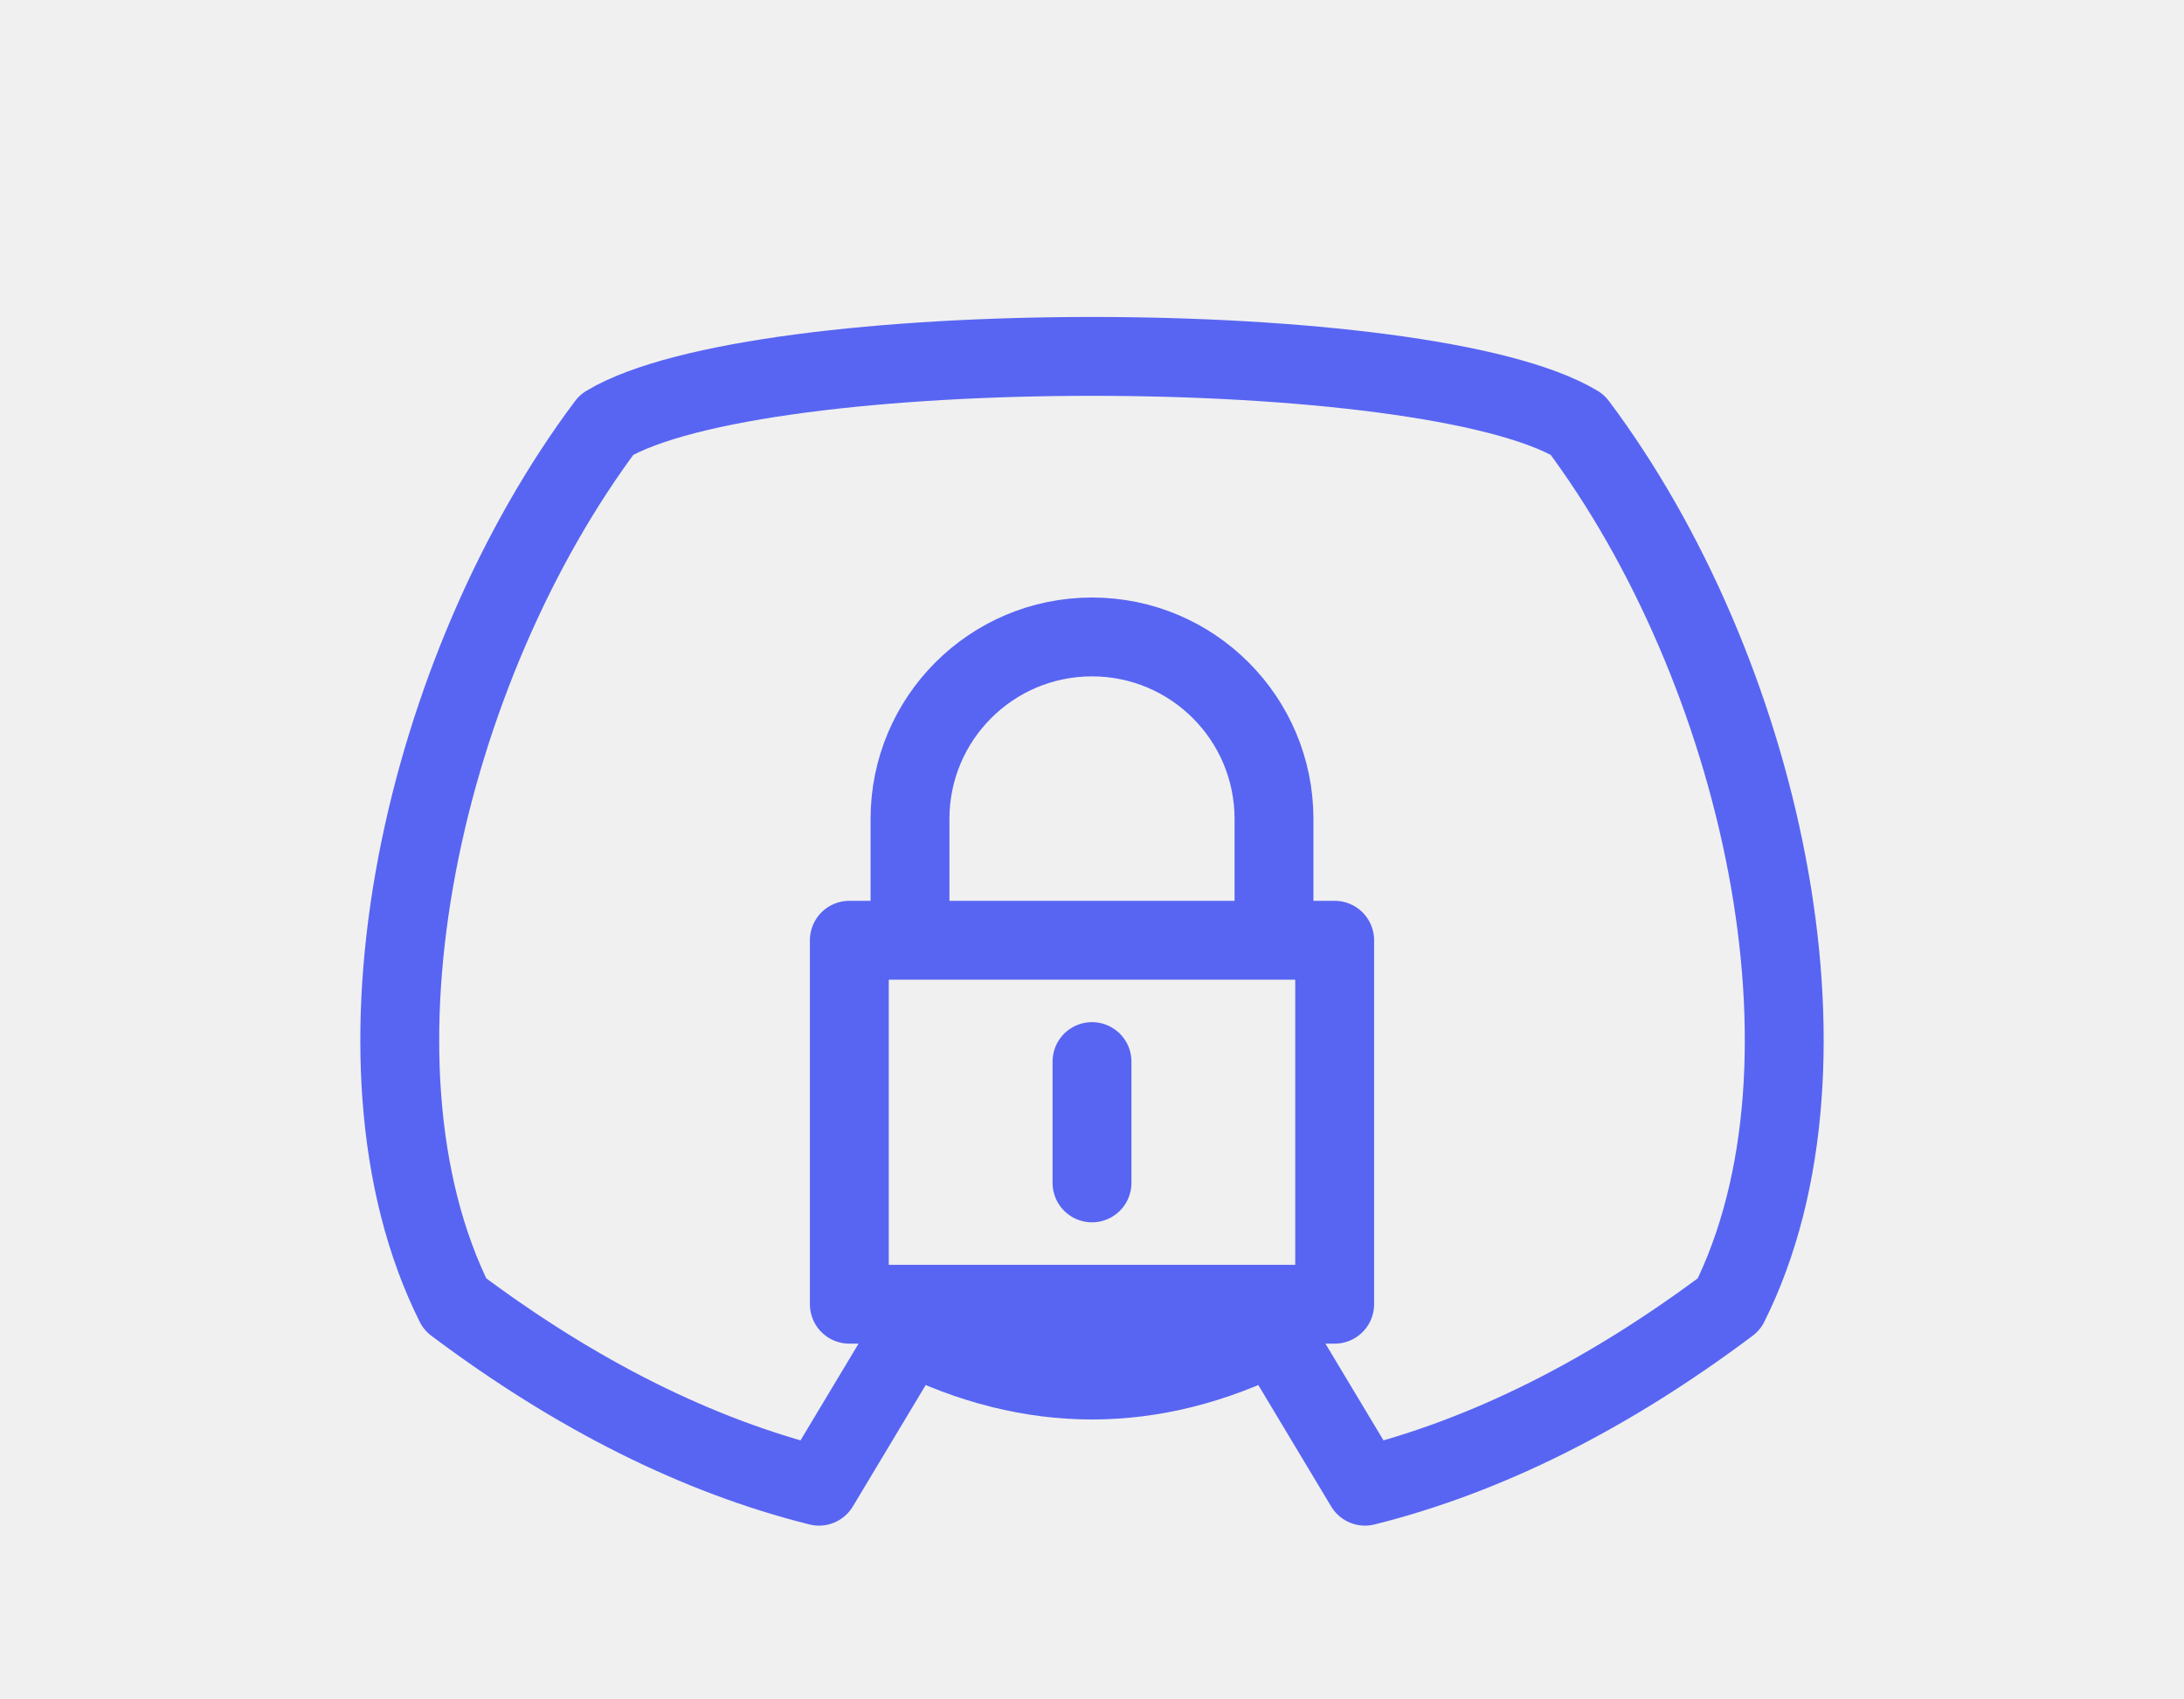
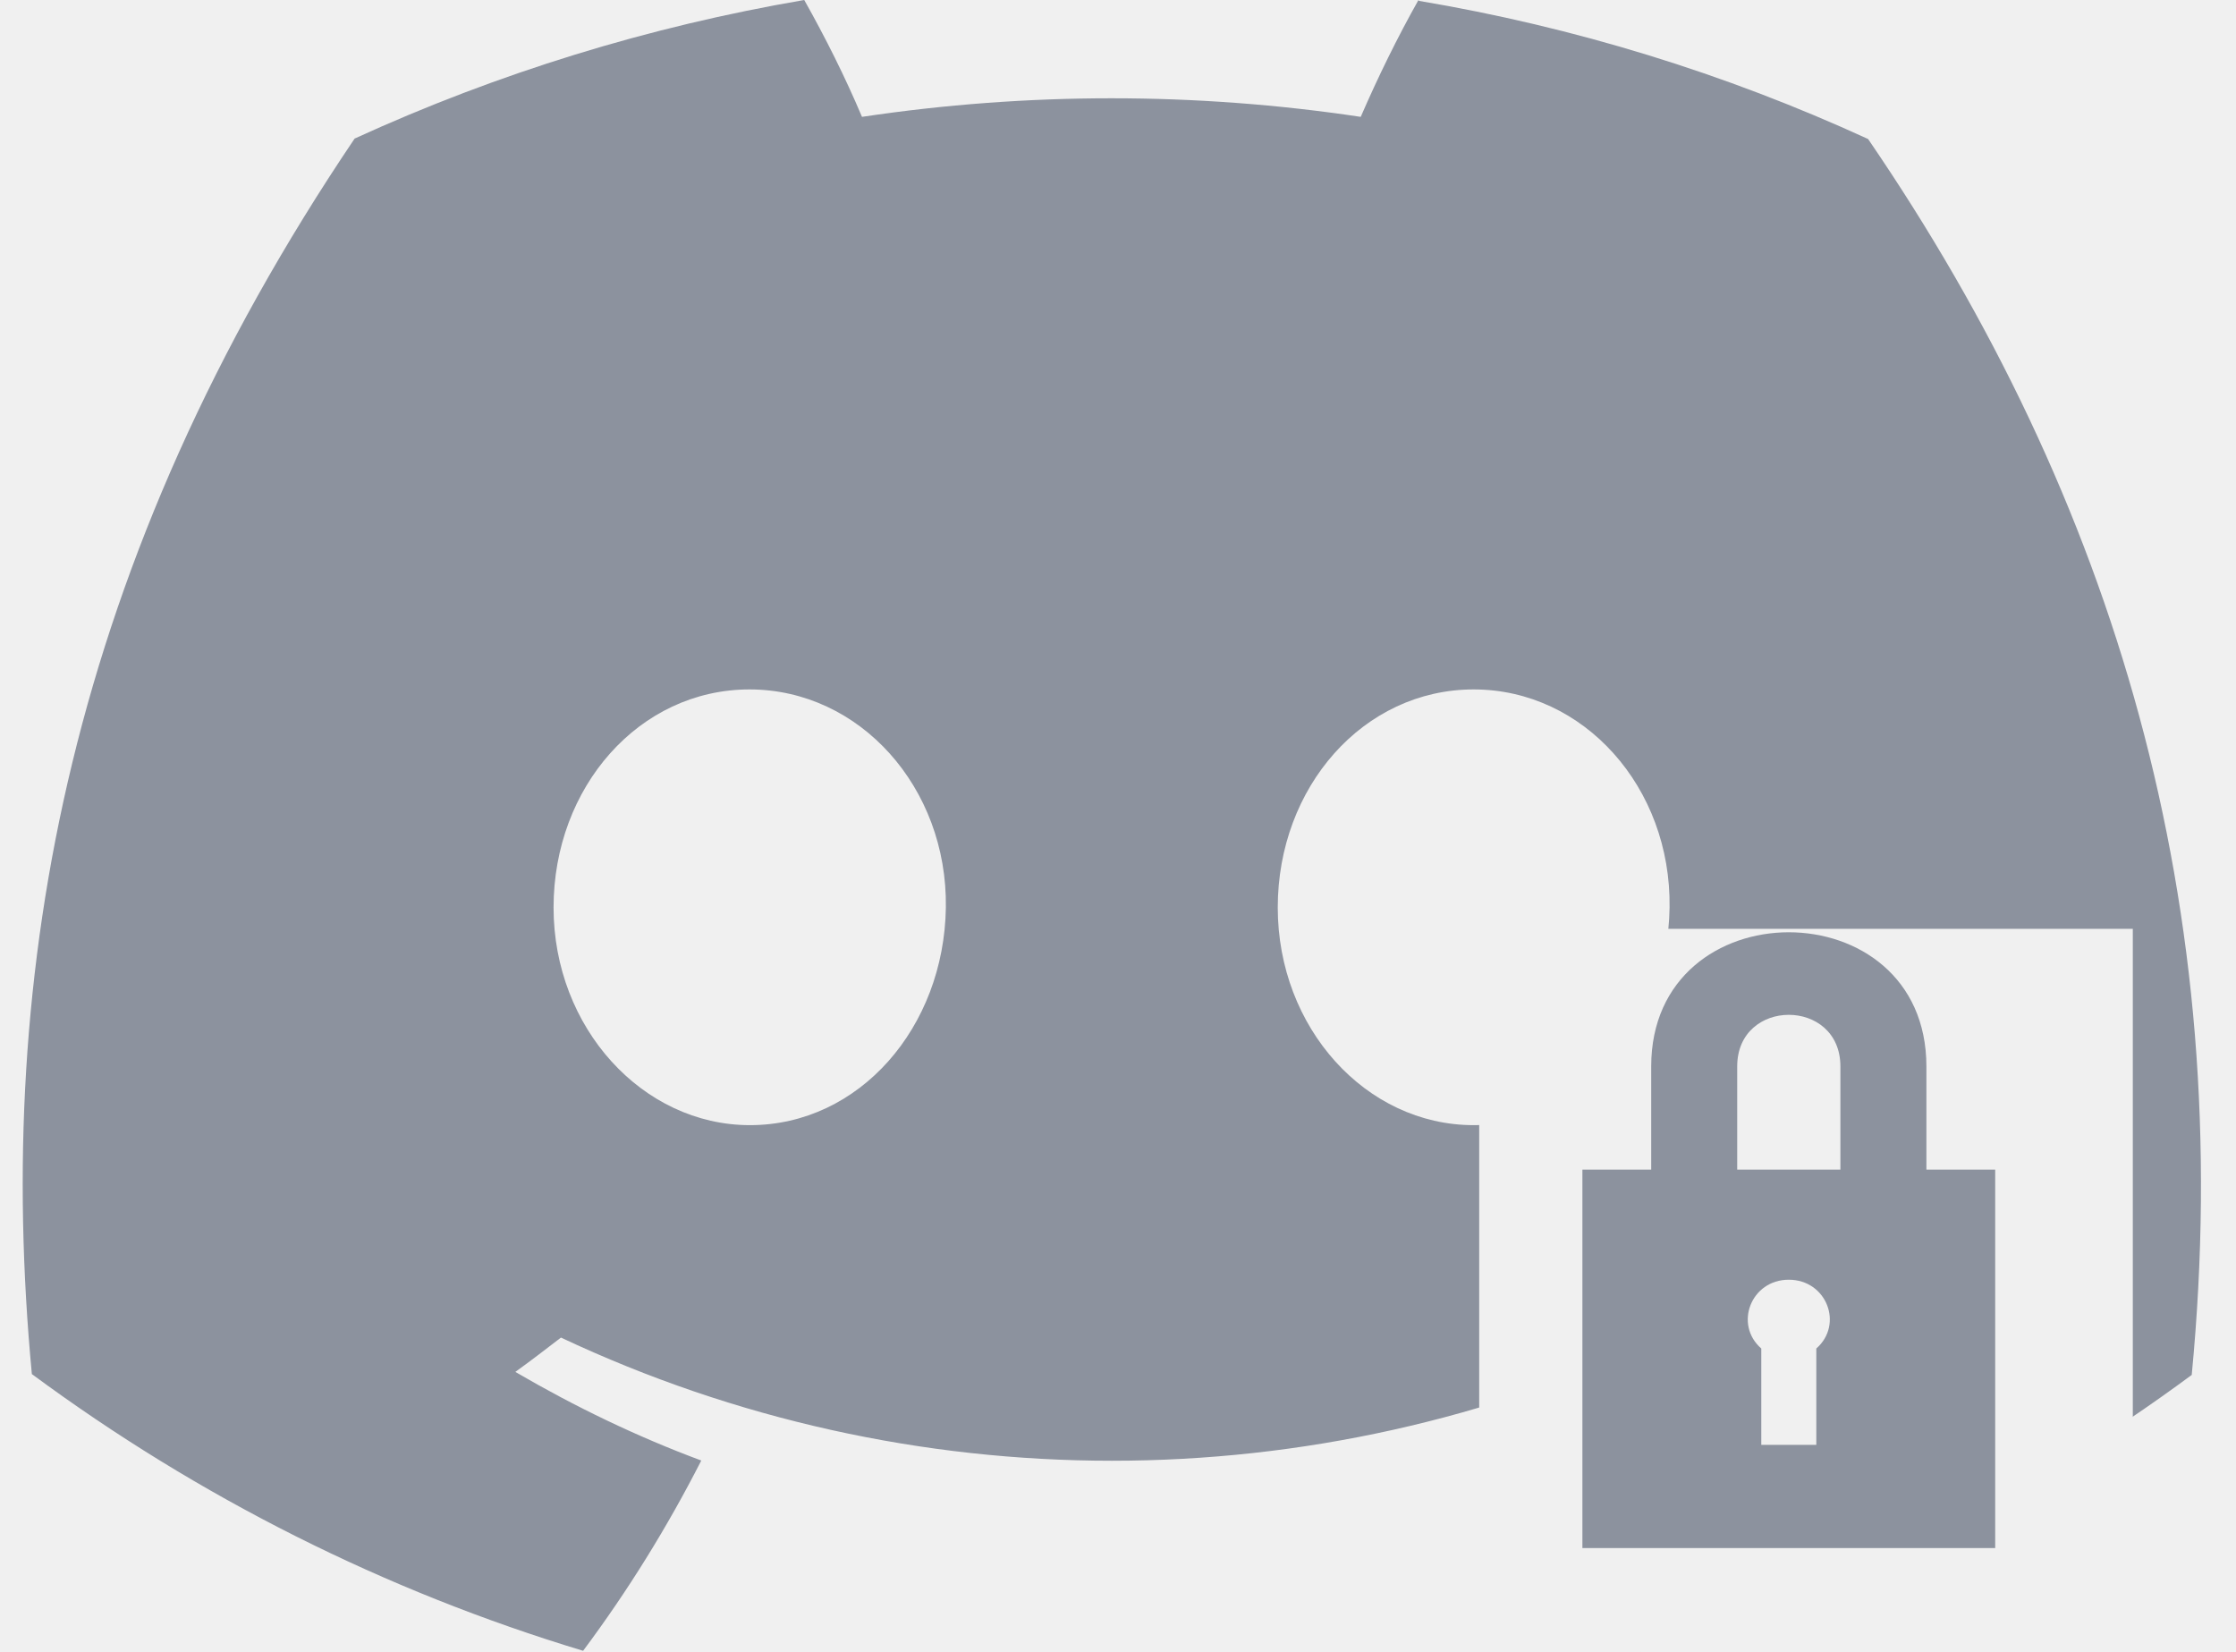
- <svg xmlns="http://www.w3.org/2000/svg" width="72" height="56" viewBox="0 0 72 56" fill="none">
-   <path d="M 20,14 C 25,11 47,11 52,14 C 58,22 61,35 57,43 C 53,46 49,48 45,49 L 42,44 C 38,46 34,46 30,44 L 27,49 C 23,48 19,46 15,43 C 11,35 14,22 20,14 Z M 30,31 V 27 A 6,6 0 0 1 42,27 V 31 M 28,31 H 44 V 43 H 28 Z M 36,35 V 39" stroke="#5865F2" stroke-width="2.6" stroke-linecap="round" stroke-linejoin="round" />
+ <svg xmlns="http://www.w3.org/2000/svg" width="65" height="48" viewBox="0 0 65 48" fill="none">
+   <defs>
+     <mask id="state-mask">
+       <rect width="65" height="48" fill="white" />
+       <path data-role="cutout" d="M45 27H62V48H43V31C43 28.8 43.8 27.5 45 27Z" fill="black" />
+     </mask>
+   </defs>
+   <path data-role="logo" d="M41.235 0C40.616 1.099 40.061 2.235 39.556 3.397C34.757 2.677 29.87 2.677 25.058 3.397C24.566 2.235 23.998 1.099 23.379 0C18.87 0.77 14.476 2.122 10.309 4.028C2.05 16.265 -0.186 28.186 0.926 39.943C5.762 43.517 11.18 46.245 16.951 47.987C18.252 46.245 19.401 44.388 20.386 42.456C18.517 41.762 16.711 40.89 14.981 39.88C15.436 39.552 15.878 39.211 16.307 38.882C26.448 43.656 38.192 43.656 48.345 38.882C48.774 39.236 49.216 39.577 49.671 39.88C47.941 40.903 46.135 41.762 44.253 42.469C45.238 44.401 46.388 46.257 47.688 48C53.459 46.257 58.877 43.542 63.713 39.968C65.027 26.33 61.466 14.51 54.305 4.041C50.151 2.134 45.756 0.783 41.248 0.025L41.235 0ZM21.8 32.707C18.681 32.707 16.092 29.878 16.092 26.38C16.092 22.882 18.58 20.041 21.788 20.041C24.995 20.041 27.546 22.895 27.496 26.38C27.445 29.866 24.983 32.707 21.8 32.707ZM42.839 32.707C39.707 32.707 37.144 29.878 37.144 26.38C37.144 22.882 39.631 20.041 42.839 20.041C46.047 20.041 48.585 22.895 48.534 26.38C48.484 29.866 46.021 32.707 42.839 32.707Z" fill="#8C929E" mask="url(#state-mask)" />
+   <path data-role="overlay" d="M48 34V31C48 25.8 56 25.8 56 31V34H58V45H46V34ZM50.5 34H53.5V31C53.5 29 50.5 29 50.5 31ZM52 37.2C50.9 37.2 50.4 38.5 51.2 39.2V42H52.8V39.2C53.6 38.5 53.1 37.2 52 37.2Z" fill="#8C929E" />
</svg>
